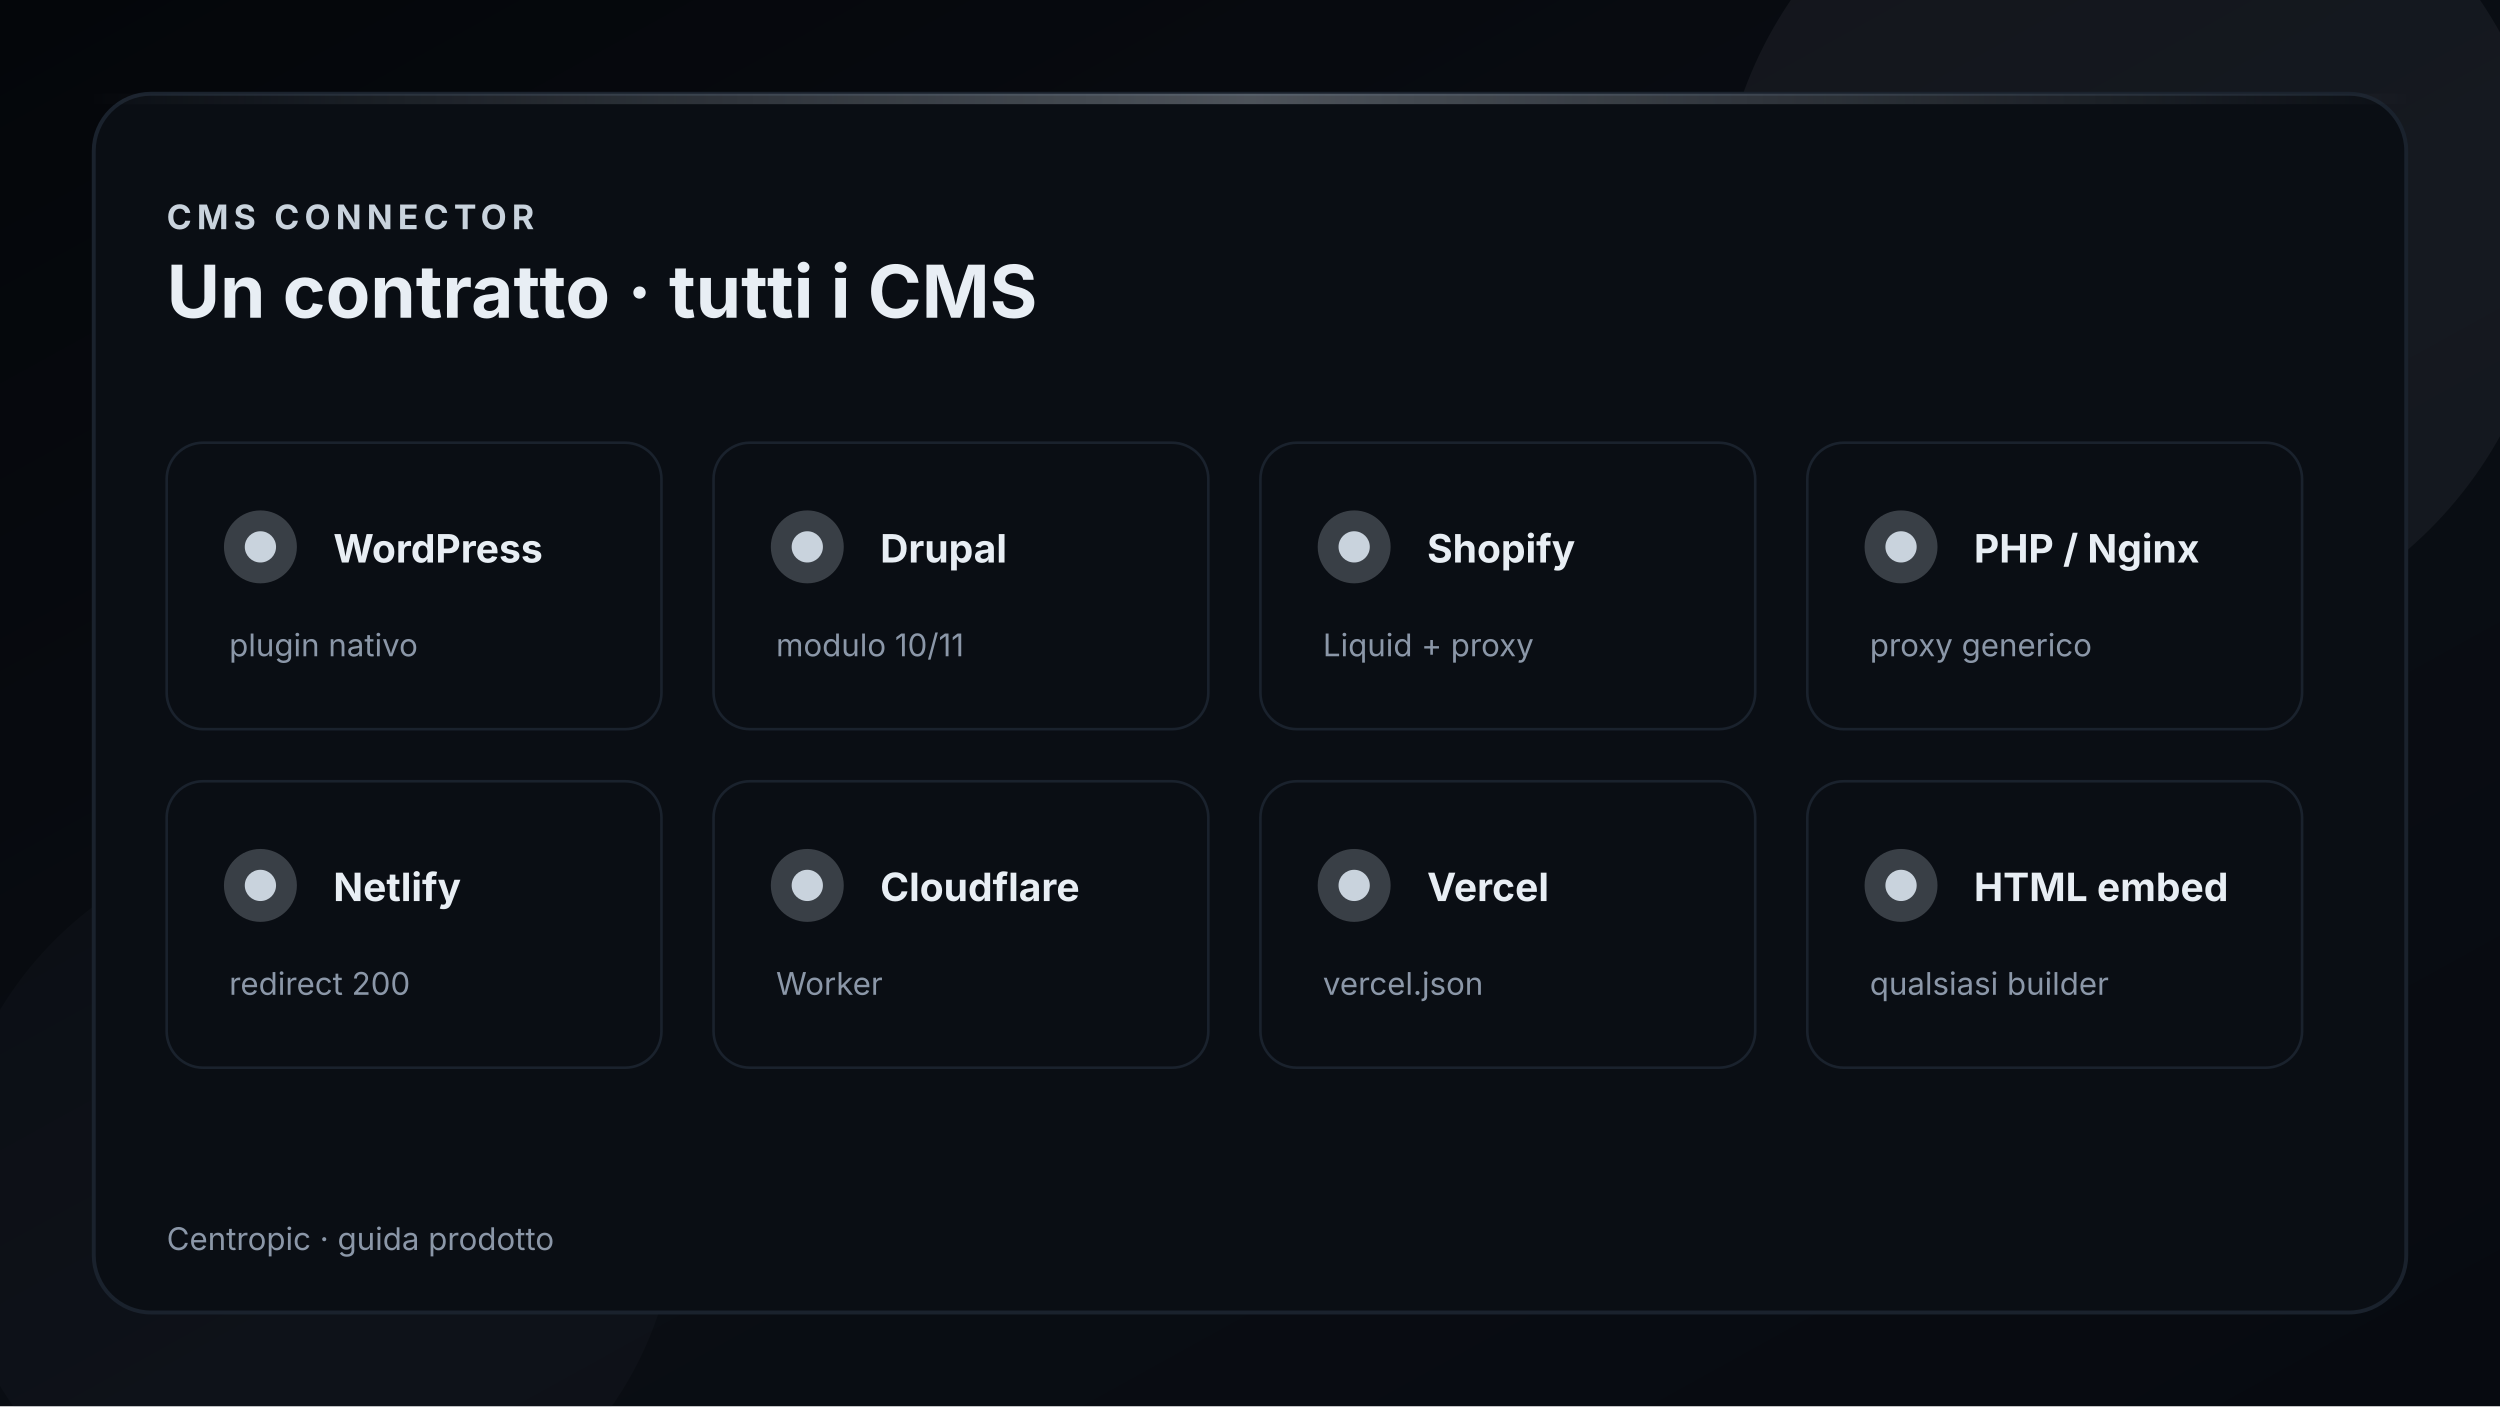
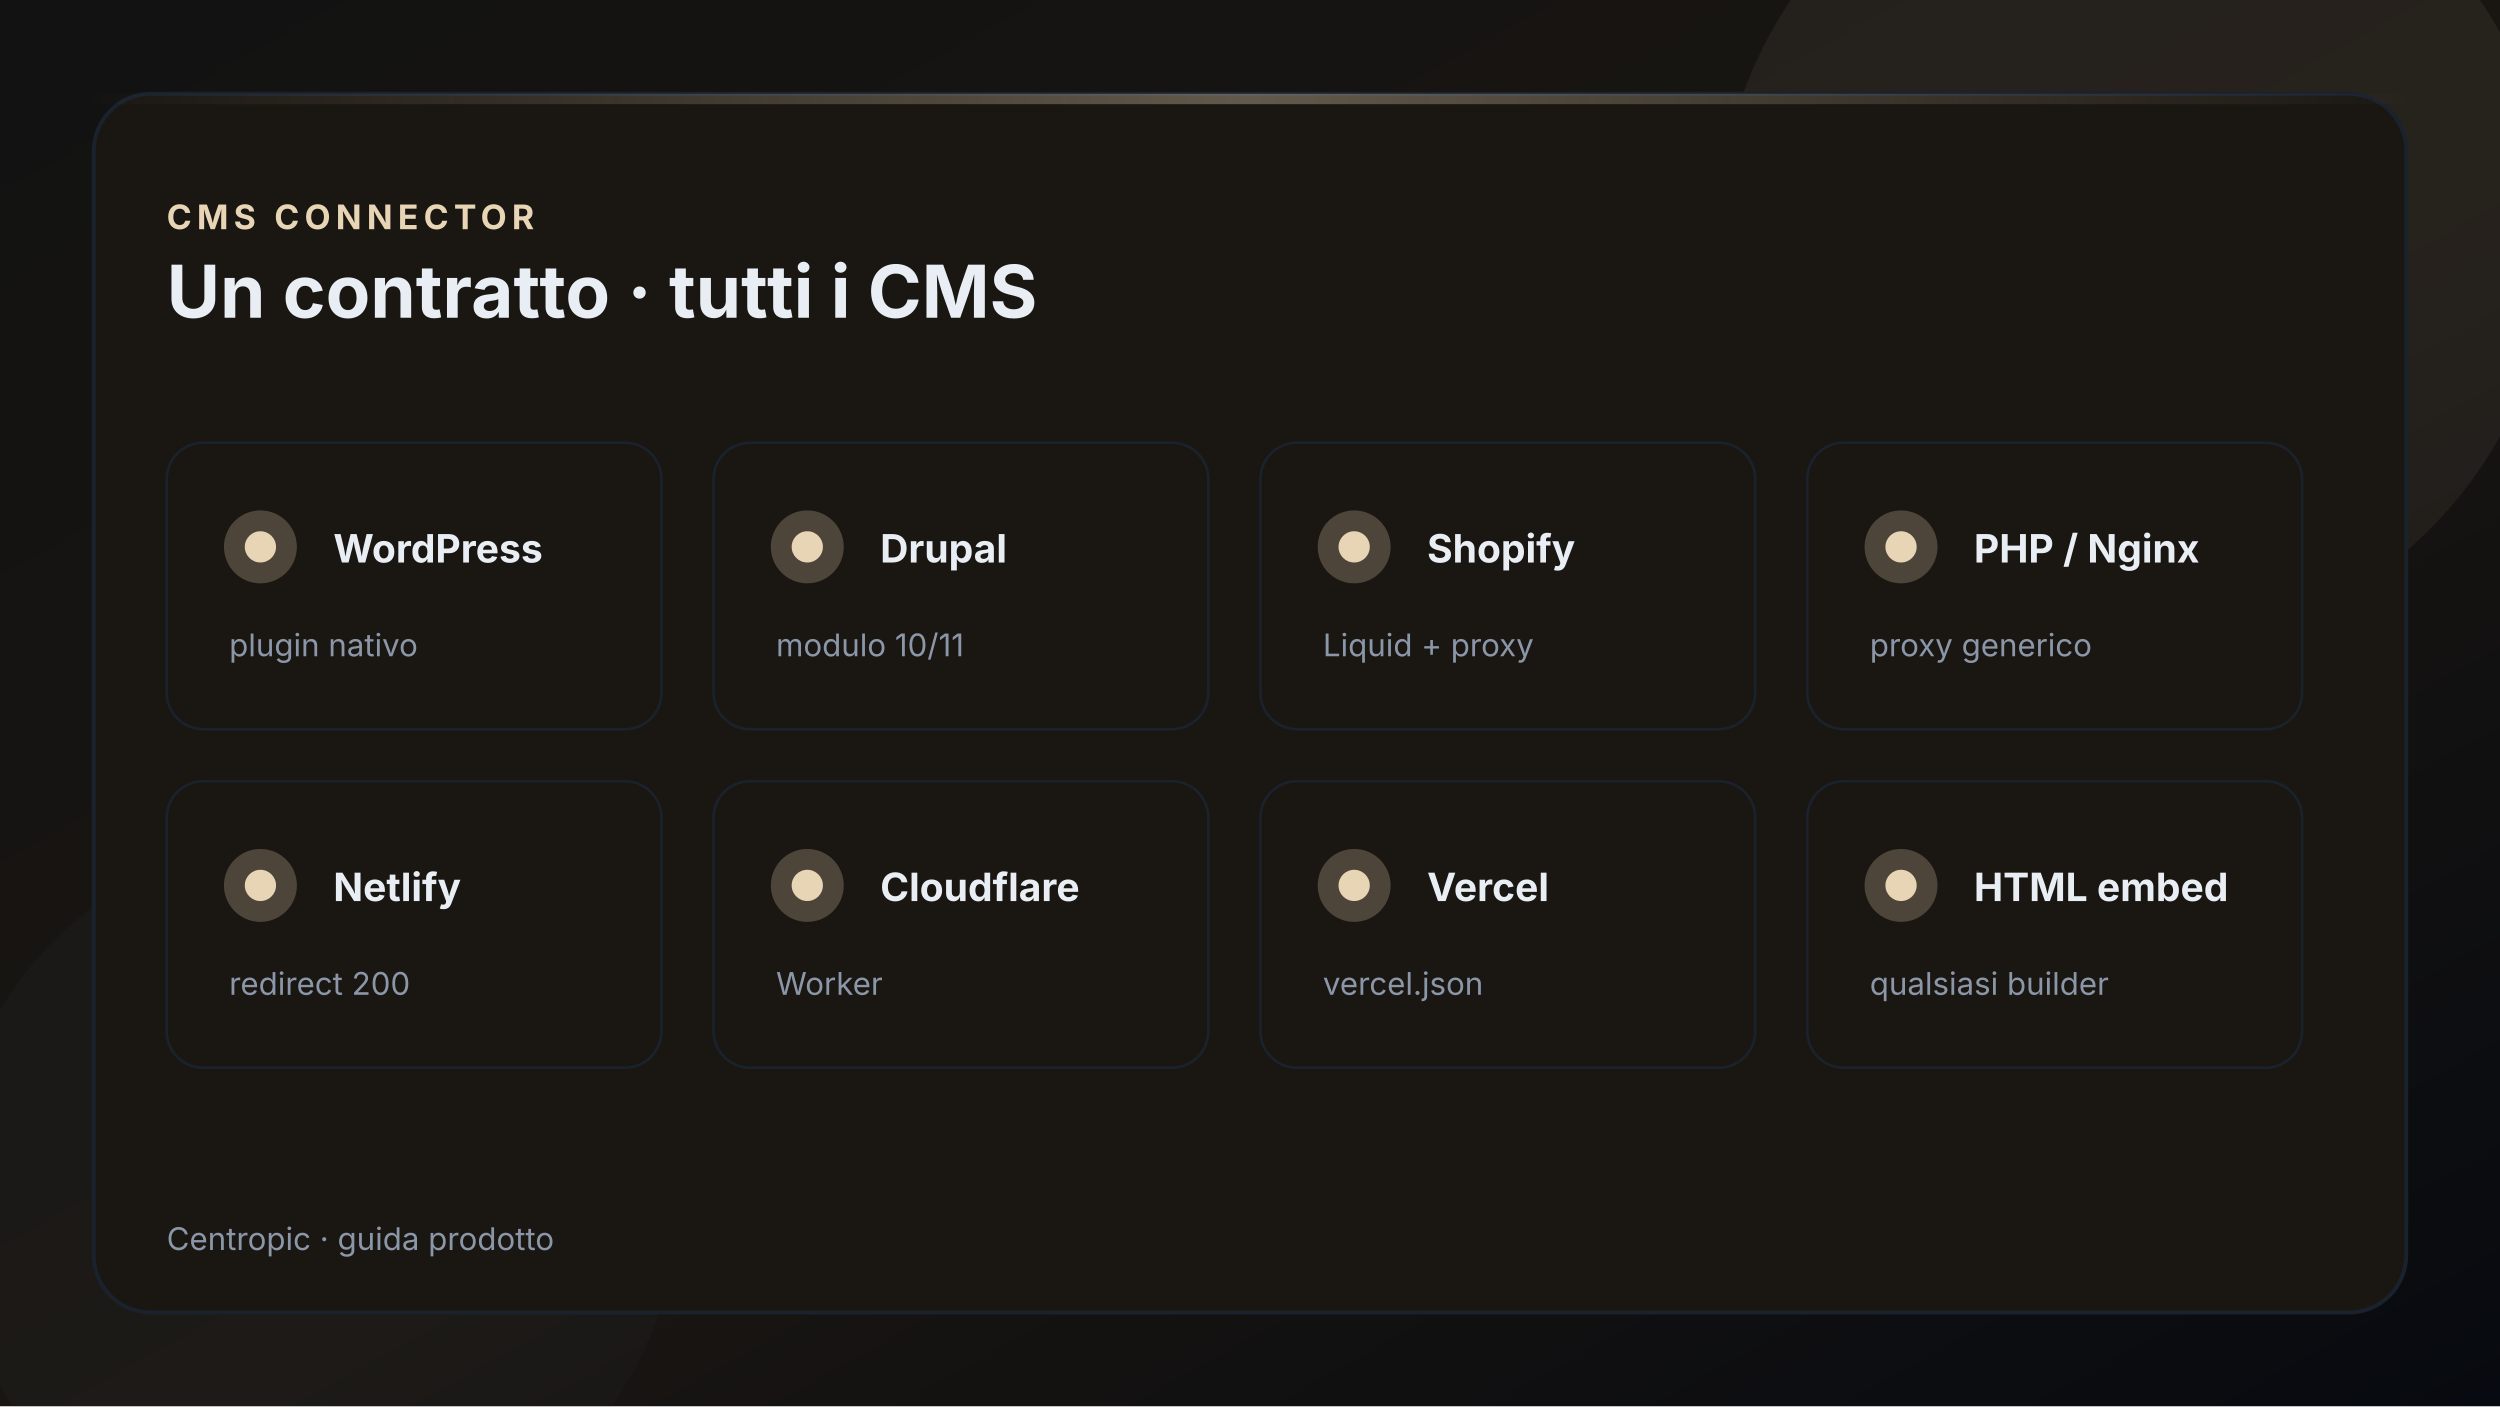
<svg xmlns="http://www.w3.org/2000/svg" width="960" height="540" viewBox="0 0 960 540" role="img" aria-labelledby="t d">
  <defs>
    <linearGradient id="bg" x1="0" y1="0" x2="1" y2="1">
-       <stop offset="0%" stop-color="#04060A" />
-       <stop offset="55%" stop-color="#0A0E14" />
+       <stop offset="0%" stop-color="#121212" />
+       <stop offset="55%" stop-color="#1A1612" />
      <stop offset="100%" stop-color="#070A10" />
    </linearGradient>
    <linearGradient id="glow" x1="0" y1="0" x2="1" y2="0">
-       <stop offset="0%" stop-color="#C9D3DD" stop-opacity="0" />
-       <stop offset="50%" stop-color="#C9D3DD" stop-opacity=".35" />
-       <stop offset="100%" stop-color="#C9D3DD" stop-opacity="0" />
+       <stop offset="0%" stop-color="#E8D5B5" stop-opacity="0" />
+       <stop offset="50%" stop-color="#E8D5B5" stop-opacity=".35" />
+       <stop offset="100%" stop-color="#E8D5B5" stop-opacity="0" />
    </linearGradient>
    <filter id="soft" x="-20%" y="-20%" width="140%" height="140%">
      <feGaussianBlur stdDeviation="12" result="b" />
      <feMerge>
        <feMergeNode in="b" />
        <feMergeNode in="SourceGraphic" />
      </feMerge>
    </filter>
  </defs>
  <rect width="960" height="540" fill="url(#bg)" />
-   <circle cx="820" cy="90" r="160" fill="#C9D3DD" opacity=".06" />
+   <circle cx="820" cy="90" r="160" fill="#E8D5B5" opacity=".06" />
  <circle cx="120" cy="460" r="140" fill="#5B6B7A" opacity=".05" />
-   <rect x="36" y="36" width="888" height="468" rx="22" fill="#0A0E14" stroke="#1A222D" stroke-width="1.5" />
+   <rect x="36" y="36" width="888" height="468" rx="22" fill="#1A1612" stroke="#1A222D" stroke-width="1.5" />
  <rect x="36" y="36" width="888" height="4" fill="url(#glow)" />
-   <text x="64" y="88" fill="#C9D3DD" font-family="'Inter', system-ui, sans-serif" font-size="13" font-weight="700" letter-spacing="2">CMS CONNECTOR</text>
+   <text x="64" y="88" fill="#E8D5B5" font-family="'Inter', system-ui, sans-serif" font-size="13" font-weight="700" letter-spacing="2">CMS CONNECTOR</text>
  <text x="64" y="122" fill="#E8EEF4" font-family="'Inter', system-ui, sans-serif" font-size="28" font-weight="700">Un contratto · tutti i CMS</text>
  <g font-family="'Inter', system-ui, sans-serif">
    <g transform="translate(64, 170)">
-       <rect width="190" height="110" rx="14" fill="#0A0E14" stroke="#1A222D" />
-       <circle cx="36" cy="40" r="14" fill="#C9D3DD" opacity=".25" />
-       <circle cx="36" cy="40" r="6" fill="#C9D3DD" />
+       <rect width="190" height="110" rx="14" fill="#1A1612" stroke="#1A222D" />
+       <circle cx="36" cy="40" r="14" fill="#E8D5B5" opacity=".25" />
+       <circle cx="36" cy="40" r="6" fill="#E8D5B5" />
      <text x="64" y="46" fill="#E8EEF4" font-size="15" font-weight="700">WordPress</text>
      <text x="24" y="82" fill="#8B97A8" font-size="12">plugin nativo</text>
    </g>
    <g transform="translate(274, 170)">
-       <rect width="190" height="110" rx="14" fill="#0A0E14" stroke="#1A222D" />
-       <circle cx="36" cy="40" r="14" fill="#C9D3DD" opacity=".25" />
-       <circle cx="36" cy="40" r="6" fill="#C9D3DD" />
+       <rect width="190" height="110" rx="14" fill="#1A1612" stroke="#1A222D" />
+       <circle cx="36" cy="40" r="14" fill="#E8D5B5" opacity=".25" />
+       <circle cx="36" cy="40" r="6" fill="#E8D5B5" />
      <text x="64" y="46" fill="#E8EEF4" font-size="15" font-weight="700">Drupal</text>
      <text x="24" y="82" fill="#8B97A8" font-size="12">modulo 10/11</text>
    </g>
    <g transform="translate(484, 170)">
-       <rect width="190" height="110" rx="14" fill="#0A0E14" stroke="#1A222D" />
-       <circle cx="36" cy="40" r="14" fill="#C9D3DD" opacity=".25" />
-       <circle cx="36" cy="40" r="6" fill="#C9D3DD" />
+       <rect width="190" height="110" rx="14" fill="#1A1612" stroke="#1A222D" />
+       <circle cx="36" cy="40" r="14" fill="#E8D5B5" opacity=".25" />
+       <circle cx="36" cy="40" r="6" fill="#E8D5B5" />
      <text x="64" y="46" fill="#E8EEF4" font-size="15" font-weight="700">Shopify</text>
      <text x="24" y="82" fill="#8B97A8" font-size="12">Liquid + proxy</text>
    </g>
    <g transform="translate(694, 170)">
-       <rect width="190" height="110" rx="14" fill="#0A0E14" stroke="#1A222D" />
-       <circle cx="36" cy="40" r="14" fill="#C9D3DD" opacity=".25" />
-       <circle cx="36" cy="40" r="6" fill="#C9D3DD" />
+       <rect width="190" height="110" rx="14" fill="#1A1612" stroke="#1A222D" />
+       <circle cx="36" cy="40" r="14" fill="#E8D5B5" opacity=".25" />
+       <circle cx="36" cy="40" r="6" fill="#E8D5B5" />
      <text x="64" y="46" fill="#E8EEF4" font-size="15" font-weight="700">PHP / Nginx</text>
      <text x="24" y="82" fill="#8B97A8" font-size="12">proxy generico</text>
    </g>
    <g transform="translate(64, 300)">
-       <rect width="190" height="110" rx="14" fill="#0A0E14" stroke="#1A222D" />
-       <circle cx="36" cy="40" r="14" fill="#C9D3DD" opacity=".25" />
-       <circle cx="36" cy="40" r="6" fill="#C9D3DD" />
+       <rect width="190" height="110" rx="14" fill="#1A1612" stroke="#1A222D" />
+       <circle cx="36" cy="40" r="14" fill="#E8D5B5" opacity=".25" />
+       <circle cx="36" cy="40" r="6" fill="#E8D5B5" />
      <text x="64" y="46" fill="#E8EEF4" font-size="15" font-weight="700">Netlify</text>
      <text x="24" y="82" fill="#8B97A8" font-size="12">redirect 200</text>
    </g>
    <g transform="translate(274, 300)">
-       <rect width="190" height="110" rx="14" fill="#0A0E14" stroke="#1A222D" />
-       <circle cx="36" cy="40" r="14" fill="#C9D3DD" opacity=".25" />
-       <circle cx="36" cy="40" r="6" fill="#C9D3DD" />
+       <rect width="190" height="110" rx="14" fill="#1A1612" stroke="#1A222D" />
+       <circle cx="36" cy="40" r="14" fill="#E8D5B5" opacity=".25" />
+       <circle cx="36" cy="40" r="6" fill="#E8D5B5" />
      <text x="64" y="46" fill="#E8EEF4" font-size="15" font-weight="700">Cloudflare</text>
      <text x="24" y="82" fill="#8B97A8" font-size="12">Worker</text>
    </g>
    <g transform="translate(484, 300)">
-       <rect width="190" height="110" rx="14" fill="#0A0E14" stroke="#1A222D" />
-       <circle cx="36" cy="40" r="14" fill="#C9D3DD" opacity=".25" />
-       <circle cx="36" cy="40" r="6" fill="#C9D3DD" />
+       <rect width="190" height="110" rx="14" fill="#1A1612" stroke="#1A222D" />
+       <circle cx="36" cy="40" r="14" fill="#E8D5B5" opacity=".25" />
+       <circle cx="36" cy="40" r="6" fill="#E8D5B5" />
      <text x="64" y="46" fill="#E8EEF4" font-size="15" font-weight="700">Vercel</text>
      <text x="24" y="82" fill="#8B97A8" font-size="12">vercel.json</text>
    </g>
    <g transform="translate(694, 300)">
-       <rect width="190" height="110" rx="14" fill="#0A0E14" stroke="#1A222D" />
-       <circle cx="36" cy="40" r="14" fill="#C9D3DD" opacity=".25" />
-       <circle cx="36" cy="40" r="6" fill="#C9D3DD" />
+       <rect width="190" height="110" rx="14" fill="#1A1612" stroke="#1A222D" />
+       <circle cx="36" cy="40" r="14" fill="#E8D5B5" opacity=".25" />
+       <circle cx="36" cy="40" r="6" fill="#E8D5B5" />
      <text x="64" y="46" fill="#E8EEF4" font-size="15" font-weight="700">HTML embed</text>
      <text x="24" y="82" fill="#8B97A8" font-size="12">qualsiasi builder</text>
    </g>
  </g>
  <text x="64" y="480" fill="#8B97A8" font-family="'Inter', system-ui, sans-serif" font-size="12">Centropic · guida prodotto</text>
</svg>
